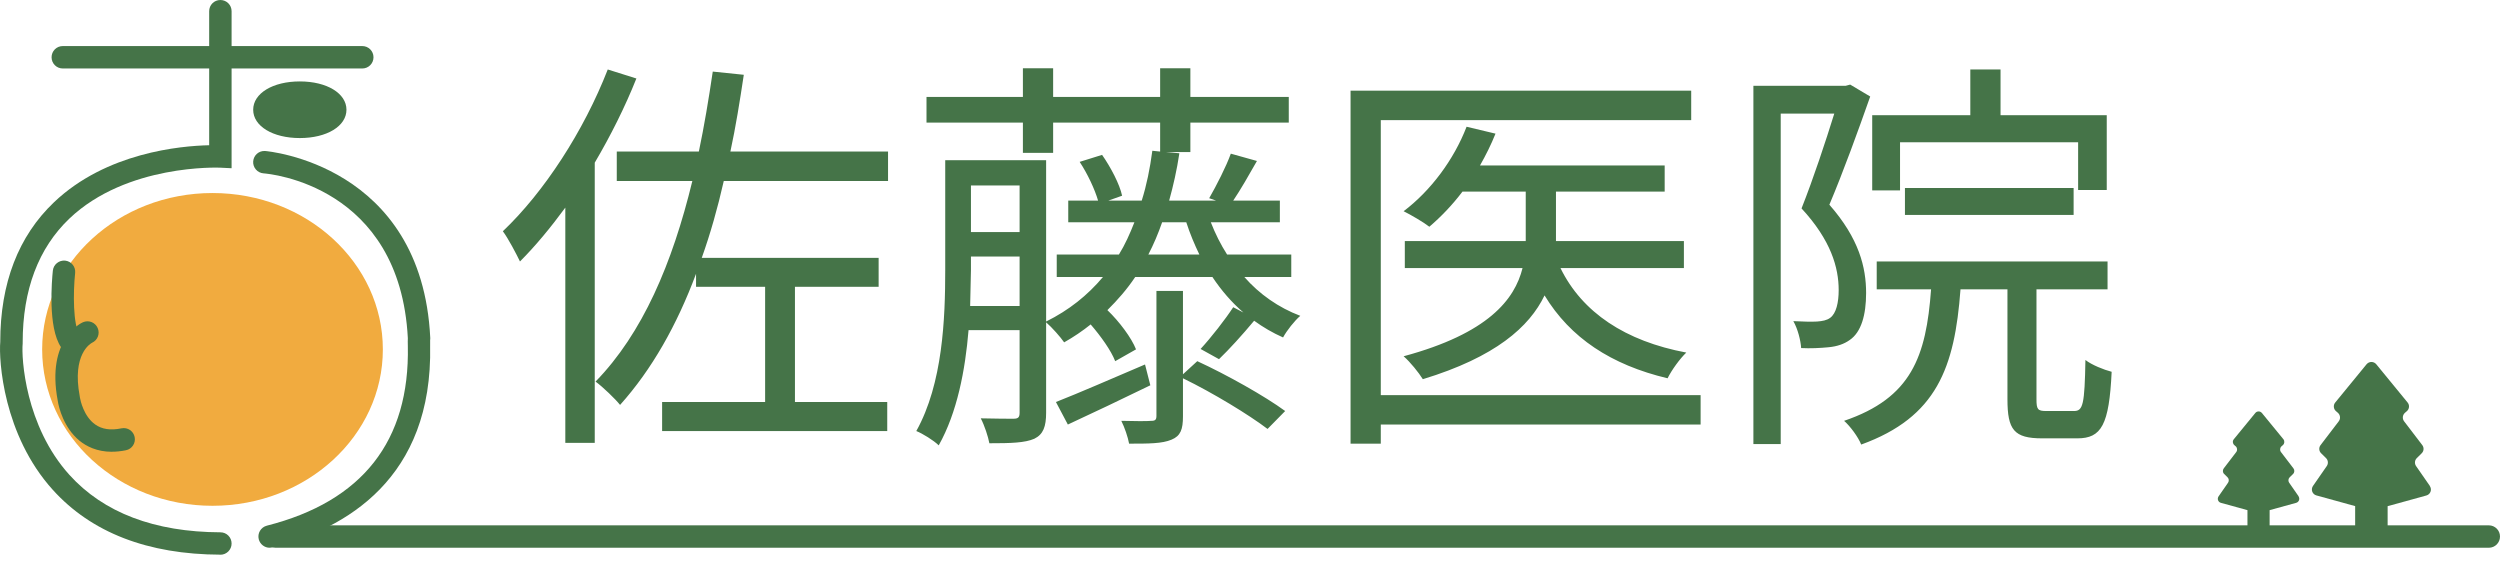
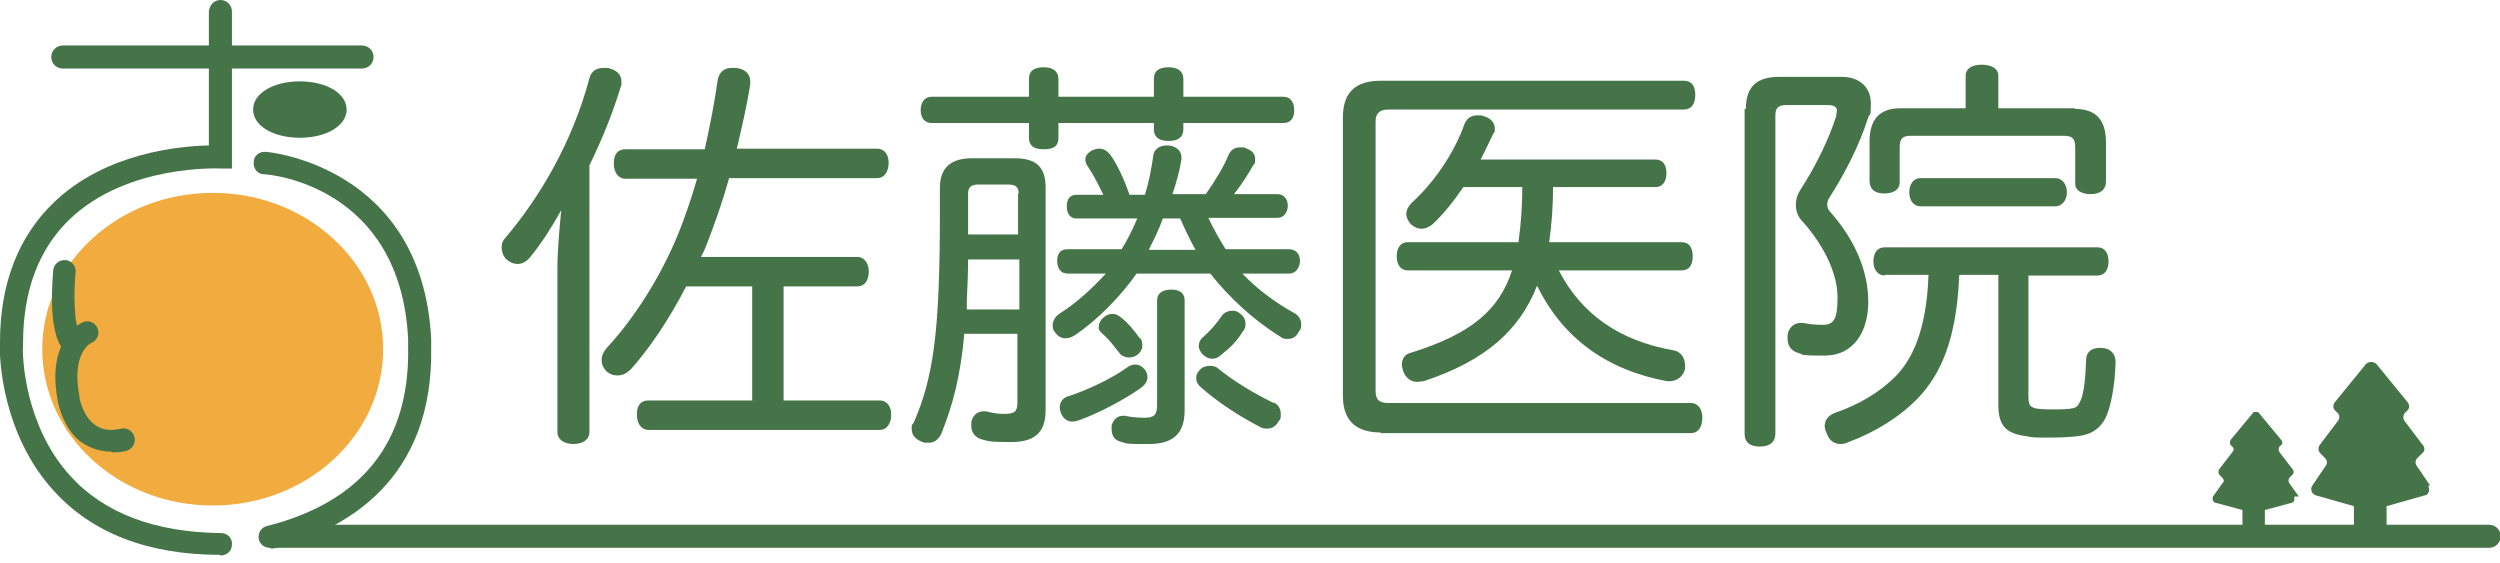
- <svg xmlns="http://www.w3.org/2000/svg" version="1.1" viewBox="0 0 390.23 87.75">
+ <svg xmlns="http://www.w3.org/2000/svg" version="1.1" viewBox="0 0 390.2 87.8">
  <defs>
    <style>
-       .cls-1, .cls-2 {
+       .cls-1 {
+         isolation: isolate;
+       }
+ 
+       .cls-2 {
        fill: #457448;
      }

      .cls-3 {
        fill: #f1ab3f;
      }
- 
-       .cls-2 {
-         font-family: HiraMaruPro-W4-83pv-RKSJ-H, 'Hiragino Maru Gothic Pro';
-         font-size: 63.77px;
-       }
    </style>
  </defs>
  <g>
    <g id="_レイヤー_1" data-name="レイヤー_1">
-       <ellipse class="cls-3" cx="33.17" cy="54.54" rx="26.59" ry="24.41" />
-       <path class="cls-1" d="M56.55,10.69H9.8c-.97,0-1.75-.78-1.75-1.75s.78-1.75,1.75-1.75h46.75c.97,0,1.75.78,1.75,1.75s-.78,1.75-1.75,1.75Z" />
-       <path class="cls-1" d="M34.4,86.58h0c-11.33-.04-20.12-3.44-26.15-10.11C.49,67.89-.2,56.23.04,53.37c0-9.18,2.83-16.51,8.39-21.8,8.15-7.76,19.74-8.8,24.22-8.9V1.75c0-.97.78-1.75,1.75-1.75s1.75.78,1.75,1.75v24.51l-1.84-.09c-.15,0-14.51-.6-23.48,7.95-4.84,4.62-7.29,11.12-7.29,19.33v.17c-.22,2.23.39,12.87,7.3,20.51,5.34,5.9,13.27,8.92,23.57,8.96.97,0,1.75.79,1.74,1.76,0,.96-.79,1.74-1.75,1.74Z" />
-       <path class="cls-1" d="M42.09,85.5c-.78,0-1.49-.53-1.7-1.32-.24-.94.33-1.89,1.27-2.13,14.91-3.79,22.31-13.22,22-28.04-.01-.55-.02-.93,0-1.23-1.24-23.85-21.65-25.66-22.52-25.72-.96-.07-1.69-.91-1.62-1.87.07-.96.9-1.69,1.87-1.62.24.02,24.45,2.06,25.77,29.17v.17s-.02.17-.02.17c-.01.15,0,.45,0,.86.43,20.75-13.16,28.59-24.64,31.5-.14.04-.29.05-.43.05Z" />
-       <g>
-         <ellipse class="cls-1" cx="46.8" cy="17.13" rx="5.53" ry="2.67" />
-         <path class="cls-1" d="M46.8,21.55c-4.22,0-7.28-1.86-7.28-4.42s3.06-4.42,7.28-4.42,7.28,1.86,7.28,4.42-3.06,4.42-7.28,4.42ZM43.14,17.13c.44.36,1.71.92,3.66.92s3.23-.56,3.66-.92c-.44-.36-1.71-.92-3.66-.92s-3.22.56-3.66.92ZM50.61,17.29h0,0Z" />
+       <g id="_レイヤー_1-2" data-name="_レイヤー_1">
+         <ellipse class="cls-3" cx="33.2" cy="54.5" rx="26.6" ry="24.4" />
+         <path class="cls-2" d="M56.5,10.7H9.8c-1,0-1.8-.8-1.8-1.8s.8-1.8,1.8-1.8h46.7c1,0,1.8.8,1.8,1.8s-.8,1.8-1.8,1.8Z" />
+         <path class="cls-2" d="M34.4,86.6h0c-11.3,0-20.1-3.4-26.1-10.1C.5,67.9-.2,56.2,0,53.4,0,44.2,2.9,36.9,8.4,31.6c8.1-7.8,19.7-8.8,24.2-8.9V1.8C32.7.8,33.4,0,34.4,0s1.8.8,1.8,1.8v24.5h-1.8c-.2,0-14.5-.7-23.5,7.9-4.8,4.6-7.3,11.1-7.3,19.3v.2c-.2,2.2.4,12.9,7.3,20.5,5.3,5.9,13.3,8.9,23.6,9,1,0,1.8.8,1.7,1.8,0,1-.8,1.7-1.8,1.7h0Z" />
+         <path class="cls-2" d="M42.1,85.5c-.8,0-1.5-.5-1.7-1.3-.2-.9.3-1.9,1.3-2.1,14.9-3.8,22.3-13.2,22-28,0-.5,0-.9,0-1.2-1.2-23.9-21.6-25.7-22.5-25.7-1,0-1.7-.9-1.6-1.9,0-1,.9-1.7,1.9-1.6.2,0,24.4,2.1,25.8,29.2v.3c0,.2,0,.5,0,.9.4,20.8-13.2,28.6-24.6,31.5-.1,0-.3,0-.4,0h0Z" />
+         <g>
+           <ellipse class="cls-2" cx="46.8" cy="17.1" rx="5.5" ry="2.7" />
+           <path class="cls-2" d="M46.8,21.5c-4.2,0-7.3-1.9-7.3-4.4s3.1-4.4,7.3-4.4,7.3,1.9,7.3,4.4-3.1,4.4-7.3,4.4ZM43.1,17.1c.4.4,1.7.9,3.7.9s3.2-.6,3.7-.9c-.4-.4-1.7-.9-3.7-.9s-3.2.6-3.7.9ZM50.6,17.3h0Z" />
+         </g>
+         <path class="cls-2" d="M11,55c-.6,0-1.1-.3-1.4-.8-2.1-3.1-1.4-10.5-1.3-12,.1-1,1-1.7,1.9-1.6,1,0,1.7,1,1.6,1.9-.3,3.1-.3,8.1.7,9.6.5.8.3,1.9-.5,2.4-.3.2-.6.3-1,.3h0Z" />
+         <path class="cls-2" d="M17.5,70.5c-2.4,0-4-.9-5.1-1.7-2.4-2-3.2-5.2-3.4-6.3h0c-1.8-9.6,3.7-12.1,3.9-12.2.9-.4,1.9,0,2.3.9.4.9,0,1.9-.9,2.3-.2,0-3.2,1.7-1.9,8.4v.2c.1.4.6,2.9,2.4,4.2,1.1.8,2.4,1,4.1.6,1-.2,1.9.4,2.1,1.4.2.9-.4,1.9-1.4,2.1-.8.2-1.5.2-2.2.2h0Z" />
+         <path class="cls-2" d="M388.5,85.5H43c-1,0-1.8-.8-1.8-1.8s.8-1.8,1.8-1.8h345.5c1,0,1.8.8,1.8,1.8s-.8,1.8-1.8,1.8Z" />
+         <path class="cls-2" d="M358.8,77.5l-1.5-2.1c-.2-.3-.1-.6,0-.8l.5-.5c.2-.2.3-.6,0-.9l-2-2.6c-.2-.3-.2-.7,0-.9l.2-.2c.3-.2.3-.6,0-.9l-3.4-4.1c-.1-.2-.3-.2-.5-.2s-.4,0-.5.2l-3.4,4.1c-.2.3-.2.7,0,.9l.2.2c.3.2.3.6,0,.9l-2,2.6c-.2.3-.2.6,0,.9l.5.5c.2.2.3.6,0,.8l-1.5,2.1c-.1.2-.1.4,0,.6s.2.4.5.4l4.1,1.1v3.6c0,.4.3.7.7.7h2.1c.4,0,.7-.3.7-.7v-3.6l4.1-1.1c.2,0,.4-.2.5-.4,0-.2,0-.4,0-.6h0Z" />
+         <path class="cls-2" d="M379.3,75.8l-2.1-3.1c-.3-.4-.2-.9.1-1.2l.8-.8c.4-.3.4-.9,0-1.3l-2.8-3.7c-.3-.4-.2-1,.1-1.3l.3-.3c.4-.3.4-.9.1-1.3l-4.9-6c-.2-.2-.5-.3-.8-.3s-.6.1-.8.3l-4.9,6c-.3.4-.3,1,.1,1.3l.3.3c.4.3.4.9.1,1.3l-2.8,3.7c-.3.4-.3.9,0,1.3l.8.8c.3.3.4.8.1,1.2l-2.1,3.1c-.2.3-.2.6-.1.9.1.3.4.5.6.6l6,1.7v5.3c0,.5.4,1,1,1h3.1c.5,0,1-.4,1-1v-5.3l6-1.7c.3,0,.5-.3.6-.6.1-.3,0-.6-.1-.9h0Z" />
+         <g class="cls-1">
+           <g class="cls-1">
+             <path class="cls-2" d="M87,42c0-2.9.3-6.1.6-9.2-1.5,2.7-3.1,5.2-4.9,7.4-.6.7-1.3,1-1.9,1s-1.1-.2-1.6-.6c-.6-.4-.9-1.3-.9-2s.2-1.1.6-1.5c5.5-6.5,10.5-15.1,13.1-24.9.3-1.1,1.1-1.6,2.2-1.6s.6,0,1,.1c1.1.3,1.8,1,1.8,2s0,.5-.1.8c-1.3,4.3-3,8.4-4.9,12.3v41.6c0,1.2-1,1.9-2.5,1.9s-2.5-.7-2.5-1.9v-25.4ZM107.1,44.7c-2.6,5-5.5,9.4-8.6,12.9-.6.6-1.3,1-2.1,1s-1.1-.2-1.7-.6c-.5-.5-.8-1.1-.8-1.8s.3-1.3.8-1.9c4.1-4.4,8.3-10.8,11.2-17.9,1-2.5,2-5.4,2.9-8.5h-11.2c-1.1,0-1.8-1-1.8-2.4s.6-2.2,1.8-2.2h12.4c.8-3.6,1.5-7.2,2-10.7.2-1.4,1.1-2,2.2-2s.4,0,.6,0c1.4.1,2.3.9,2.3,2.1s0,.3,0,.4c-.5,3.3-1.3,6.7-2.1,10.1h21.9c1.1,0,1.8.9,1.8,2.2s-.6,2.4-1.8,2.4h-23.1c-1,3.6-2.2,7-3.4,10.1-.3.8-.6,1.5-1,2.2h24.4c1.1,0,1.8,1,1.8,2.3s-.6,2.3-1.8,2.3h-11.5v17.8h15c1.1,0,1.8.9,1.8,2.2s-.6,2.4-1.8,2.4h-36.1c-1.1,0-1.8-1-1.8-2.4s.6-2.2,1.8-2.2h16.2v-17.8h-10.1Z" />
+             <path class="cls-2" d="M150.5,52.2c-.6,6.6-1.8,11-3.5,15.3-.4,1-1.1,1.6-2,1.6s-.6,0-1-.1c-1.1-.4-1.7-1.1-1.7-2s0-.6.3-1c3.1-7.1,4.1-14.2,4.1-32.9v-3.8c0-3.1,1.7-4.6,5-4.6h6.6c3.4,0,4.9,1.3,4.9,4.6v34.7c0,3.8-2,5-5.5,5s-3.5-.2-4.4-.4c-1.1-.3-1.7-1.1-1.7-2.1s0-.4,0-.6c.2-1.1,1-1.7,1.9-1.7s.3,0,.4,0c.8.2,1.7.4,2.7.4,1.8,0,2.2-.3,2.2-1.9v-10.6h-8.4ZM165.2,21.5c0,1.3-.7,1.8-2.3,1.8s-2.3-.6-2.3-1.8v-2.3h-15.2c-1.1,0-1.7-.8-1.7-2s.6-2.1,1.7-2.1h15.2v-2.8c0-1.3.9-1.8,2.3-1.8s2.3.6,2.3,1.8v2.8h14.9v-2.8c0-1.3.9-1.8,2.3-1.8s2.3.6,2.3,1.8v2.8h15.6c1.1,0,1.7.8,1.7,2.1s-.6,2-1.7,2h-15.6v1c0,1.2-.8,1.8-2.3,1.8s-2.3-.6-2.3-1.8v-1h-14.9v2.3ZM151.1,40.5c0,2.2-.1,4.3-.2,6.4,0,.4,0,1,0,1.4h8.2v-7.8h-7.9ZM159,30.2c0-1.1-.6-1.4-1.7-1.4h-4.5c-1.1,0-1.7.3-1.7,1.4v6.4h7.8v-6.4ZM175,39c1-1.6,1.8-3.2,2.5-4.9h-9.5c-1,0-1.5-.8-1.5-1.9s.5-1.8,1.5-1.8h4.2c-.8-1.7-1.6-3.2-2.4-4.4-.3-.4-.4-.8-.4-1.1,0-.6.4-1.1,1.2-1.5.3-.1.6-.2,1-.2.7,0,1.3.4,1.8,1.1,1,1.4,2.1,3.8,2.9,6.1h2.4c.6-1.9,1-3.9,1.3-6.1.1-1,1-1.6,2.1-1.6h.3c1.1.1,2,.8,2,1.8s0,.3,0,.4c-.3,1.8-.8,3.6-1.4,5.4h5.2c1.5-2.1,2.9-4.5,3.5-6,.4-1,1.1-1.3,1.9-1.3s.6,0,1,.2c.8.3,1.3.8,1.3,1.6s0,.6-.3,1c-.8,1.4-1.8,3-3,4.5h6.8c1,0,1.6.8,1.6,1.8s-.6,1.9-1.6,1.9h-10.8c.8,1.7,1.7,3.3,2.7,4.9h9.9c1.1,0,1.7.8,1.7,1.8s-.6,2-1.7,2h-7.3c2.3,2.4,5.1,4.5,8,6.1.8.4,1.2,1.1,1.2,1.8s-.1.8-.4,1.2c-.4.8-1,1.1-1.7,1.1s-.8-.1-1.1-.3c-4.2-2.6-8.1-6.2-11-9.9h-11.5c-2.6,3.7-6.2,7.3-9.6,9.6-.6.4-1.1.5-1.5.5-.6,0-1.2-.3-1.6-.9-.3-.3-.4-.7-.4-1.1,0-.6.3-1.3,1-1.8,2.7-1.7,5.2-4,7.3-6.3h-6c-1,0-1.6-.8-1.6-2s.6-1.8,1.6-1.8h8.5ZM177.2,56.9c.6,0,1.1.3,1.5.8.3.4.4.8.4,1.2,0,.6-.4,1.2-1.1,1.7-2.6,1.8-6.3,3.8-9.6,5-.3.1-.7.2-1,.2-.8,0-1.4-.4-1.8-1.3-.1-.3-.2-.6-.2-.9,0-.8.5-1.6,1.5-1.8,3-1,6.6-2.7,9.1-4.5.4-.3.8-.4,1.2-.4ZM178,52.8c.2.3.3.7.3,1.1,0,.6-.3,1.1-.8,1.5-.4.3-.9.4-1.3.4s-1.1-.2-1.4-.6c-.8-1-1.5-2-2.5-2.9s-.8-1-.8-1.4.3-1,.7-1.3c.4-.4.9-.6,1.4-.6s.8.1,1.3.5c1.2.9,2.2,2.2,3,3.3ZM184.9,64c0,3.8-1.9,5.3-5.6,5.3s-3.2,0-4.5-.4c-.8-.2-1.3-.9-1.3-1.9s0-.4,0-.6c.3-1,1-1.5,1.7-1.5s.3,0,.4,0c.9.2,2,.3,3,.3,1.5,0,2-.4,2-2v-16.3c0-1.1.8-1.7,2.2-1.7s2.1.6,2.1,1.7v17.2ZM186.6,39c-.9-1.6-1.7-3.3-2.4-4.9h-2.7c-.6,1.7-1.4,3.3-2.2,4.9h7.3ZM198.8,62.8c.8.4,1.1,1.1,1.1,1.8s0,.8-.3,1.1c-.4.8-1.1,1.2-1.8,1.2s-.8-.1-1.2-.3c-3.3-1.7-6.6-3.9-9.1-6.1-.6-.5-.8-1-.8-1.5s.2-.9.6-1.3c.3-.4,1-.6,1.5-.6s1,.1,1.3.4c2.6,2.1,5.8,4,8.7,5.4ZM194.4,50.6c0,.4-.1.8-.4,1.1-.9,1.5-2,2.6-3.3,3.6-.5.5-1,.7-1.5.7s-.9-.2-1.4-.6c-.4-.4-.7-.9-.7-1.4s.2-1,.7-1.4c1.2-1.1,2-2,2.9-3.3.3-.5,1-.8,1.6-.8s.8.1,1.2.4c.6.4.9,1,.9,1.6Z" />
+             <path class="cls-2" d="M215.5,67.5c-3.8,0-5.9-1.8-5.9-5.7V18.3c0-3.9,2-5.7,5.9-5.7h47.3c1.2,0,1.8.8,1.8,2.2s-.6,2.3-1.8,2.3h-46.1c-1.3,0-2,.5-2,1.9v42c0,1.5.7,1.9,2,1.9h47.2c1.1,0,1.8.9,1.8,2.3s-.6,2.4-1.8,2.4h-48.4ZM243.3,42.2c3.5,6.8,9.4,11,18,12.5,1,.2,1.7,1.1,1.7,2.3s0,.4,0,.6c-.3,1.2-1.3,1.9-2.4,1.9s-.3,0-.4,0c-9.6-1.8-16.3-6.8-20.3-14.9-2.7,6.9-8,11.7-17.7,14.9-.3,0-.6.1-1,.1-1,0-1.8-.6-2.2-1.7-.1-.4-.2-.7-.2-1,0-.9.5-1.7,1.6-1.9,9.2-2.9,13.6-6.6,15.6-12.8h-16.3c-1.1,0-1.7-.9-1.7-2.2s.6-2.2,1.7-2.2h17.3c.4-2.9.6-5.7.6-8.6h-9.2c-1.5,2.2-3.1,4.2-4.8,5.8-.5.4-1.1.7-1.7.7s-1.1-.2-1.7-.7c-.4-.5-.7-1-.7-1.6s.3-1.2.8-1.7c3.4-3.1,6.6-7.6,8.3-12.4.4-.9,1.1-1.3,2-1.3s.6,0,.9.1c1.1.3,1.8,1,1.8,1.9s0,.5-.2.8c-.6,1.3-1.3,2.7-2,4.1h27.3c1.1,0,1.7.8,1.7,2.1s-.6,2.2-1.7,2.2h-16c0,2.9-.2,5.7-.6,8.6h20.7c1.1,0,1.7.8,1.7,2.2s-.6,2.2-1.7,2.2h-19.1Z" />
+             <path class="cls-2" d="M272.5,17c0-3.6,1.8-5,5.2-5h9.8c2.8,0,4.5,1.7,4.5,4.1s-.1,1.4-.4,2.2c-1.5,4.7-3.8,9-6.1,12.6-.2.3-.3.6-.3,1s.1.8.4,1.1c4,4.5,6,9.4,6,14.1s-2.3,8.4-6.8,8.4-3.2-.2-4.1-.4c-1.1-.3-1.7-1.1-1.7-2.3s0-.3,0-.4c.1-1.2,1-2,2-2s.3,0,.4,0c.9.2,2,.3,3.1.3,1.8,0,2.3-1,2.3-4.3s-1.7-7.7-5.7-12.1c-.5-.6-.8-1.4-.8-2.3s.2-1.5.6-2.2c2.4-3.7,4.5-7.9,5.7-11.7,0-.3.1-.6.1-.8,0-.6-.4-.9-1.4-.9h-6.4c-1.2,0-1.8.3-1.8,1.6v49.7c0,1.3-.9,2-2.4,2s-2.4-.6-2.4-2V17ZM294.2,43c-1.1,0-1.8-.9-1.8-2.2s.6-2.2,1.8-2.2h33.2c1.1,0,1.7.9,1.7,2.2s-.6,2.2-1.7,2.2h-10.8v19c0,1.8.6,1.9,4.2,1.9s3.4-.4,3.9-1.3c.6-1.3.8-3.7.9-6.4,0-1.3.9-1.9,2.1-1.9h.4c1.3.1,2.1.9,2.1,2.2h0c-.1,3.6-.7,7-1.6,8.8-.8,1.5-2,2.4-3.8,2.7-1.1.2-3.1.3-5,.3s-2.6,0-3.4-.2c-3.3-.4-4.5-1.6-4.5-5v-20.2h-6.1c-.4,10.1-2.9,15.5-6.4,19.2-2.9,3-6.8,5.4-10.9,6.9-.4.2-.8.3-1.2.3-1,0-1.8-.5-2.2-1.7-.2-.4-.3-.8-.3-1.1,0-1,.6-1.7,1.7-2.1,3.5-1.2,6.8-3.1,9.3-5.6s4.9-7,5.2-15.9h-6.8ZM323.9,17c3.3,0,4.8,1.8,4.8,5.2v6.1c0,1.4-1,2-2.4,2s-2.4-.6-2.4-1.6v-5.7c0-1.3-.4-1.8-1.7-1.8h-24c-1.2,0-1.7.4-1.7,1.8v5.5c0,1.1-1,1.7-2.4,1.7s-2.3-.6-2.3-2v-6.1c0-3.4,1.5-5.2,4.8-5.2h10.2v-5.1c0-1.1,1-1.7,2.5-1.7s2.6.6,2.6,1.7v5.1h11.9ZM299.8,32.2c-1.2,0-1.8-1-1.8-2.2s.6-2.2,1.8-2.2h21c1.1,0,1.8,1,1.8,2.2s-.7,2.2-1.8,2.2h-21Z" />
+           </g>
+         </g>
      </g>
-       <path class="cls-1" d="M10.98,54.96c-.56,0-1.11-.27-1.45-.76-2.1-3.07-1.43-10.5-1.28-11.96.1-.96.96-1.65,1.92-1.56.96.1,1.66.96,1.56,1.92-.33,3.1-.33,8.13.69,9.62.54.8.34,1.89-.46,2.43-.3.21-.64.3-.98.3Z" />
-       <path class="cls-1" d="M17.48,70.52c-2.38,0-4.03-.88-5.07-1.73-2.45-2-3.24-5.17-3.4-6.26h0c-1.82-9.61,3.7-12.13,3.94-12.23.89-.39,1.92.02,2.3.91.38.88-.01,1.89-.88,2.29-.19.1-3.18,1.74-1.92,8.38l.03.2c.08.44.59,2.9,2.37,4.17,1.07.76,2.41.96,4.11.61.95-.2,1.87.42,2.06,1.36.19.95-.42,1.87-1.36,2.06-.79.16-1.51.23-2.18.23Z" />
-       <path class="cls-1" d="M388.48,85.5H43.03c-.97,0-1.75-.78-1.75-1.75s.78-1.75,1.75-1.75h345.45c.97,0,1.75.78,1.75,1.75s-.78,1.75-1.75,1.75Z" />
-       <path class="cls-1" d="M358.8,77.48l-1.48-2.13c-.18-.26-.15-.62.08-.85l.53-.52c.24-.23.26-.61.06-.87l-1.95-2.55c-.21-.28-.17-.67.09-.9l.21-.18c.27-.24.3-.64.08-.92l-3.36-4.1c-.13-.15-.31-.24-.51-.24s-.39.09-.51.24l-3.36,4.1c-.23.28-.19.68.08.92l.21.18c.26.23.3.62.09.9l-1.95,2.55c-.2.26-.18.64.06.87l.53.52c.23.23.26.58.08.85l-1.48,2.13c-.12.18-.15.4-.08.6.07.2.24.36.45.41l4.14,1.14v3.63c0,.37.3.66.66.66h2.14c.37,0,.66-.3.66-.66v-3.63l4.14-1.14c.21-.06.37-.21.45-.41.07-.2.04-.43-.08-.6Z" />
-       <path class="cls-1" d="M379.28,75.85l-2.15-3.1c-.27-.39-.22-.91.11-1.24l.77-.76c.35-.34.38-.89.09-1.27l-2.84-3.72c-.31-.41-.25-.98.13-1.32l.31-.27c.39-.34.44-.94.11-1.34l-4.9-5.98c-.18-.22-.46-.35-.75-.35s-.56.13-.75.35l-4.9,5.98c-.33.4-.28,1,.11,1.34l.31.27c.38.34.44.91.13,1.32l-2.84,3.72c-.3.39-.26.93.09,1.27l.77.76c.33.33.38.85.11,1.24l-2.15,3.1c-.18.26-.22.59-.12.88.11.3.35.52.65.6l6.05,1.67v5.31c0,.53.43.97.97.97h3.13c.53,0,.97-.43.97-.97v-5.3l6.05-1.67c.3-.08.55-.31.65-.6.11-.29.06-.62-.12-.88Z" />
-       <text class="cls-2" transform="translate(77.21 64.22)">
-         <tspan x="0" y="0">佐藤医院</tspan>
-       </text>
    </g>
  </g>
</svg>
